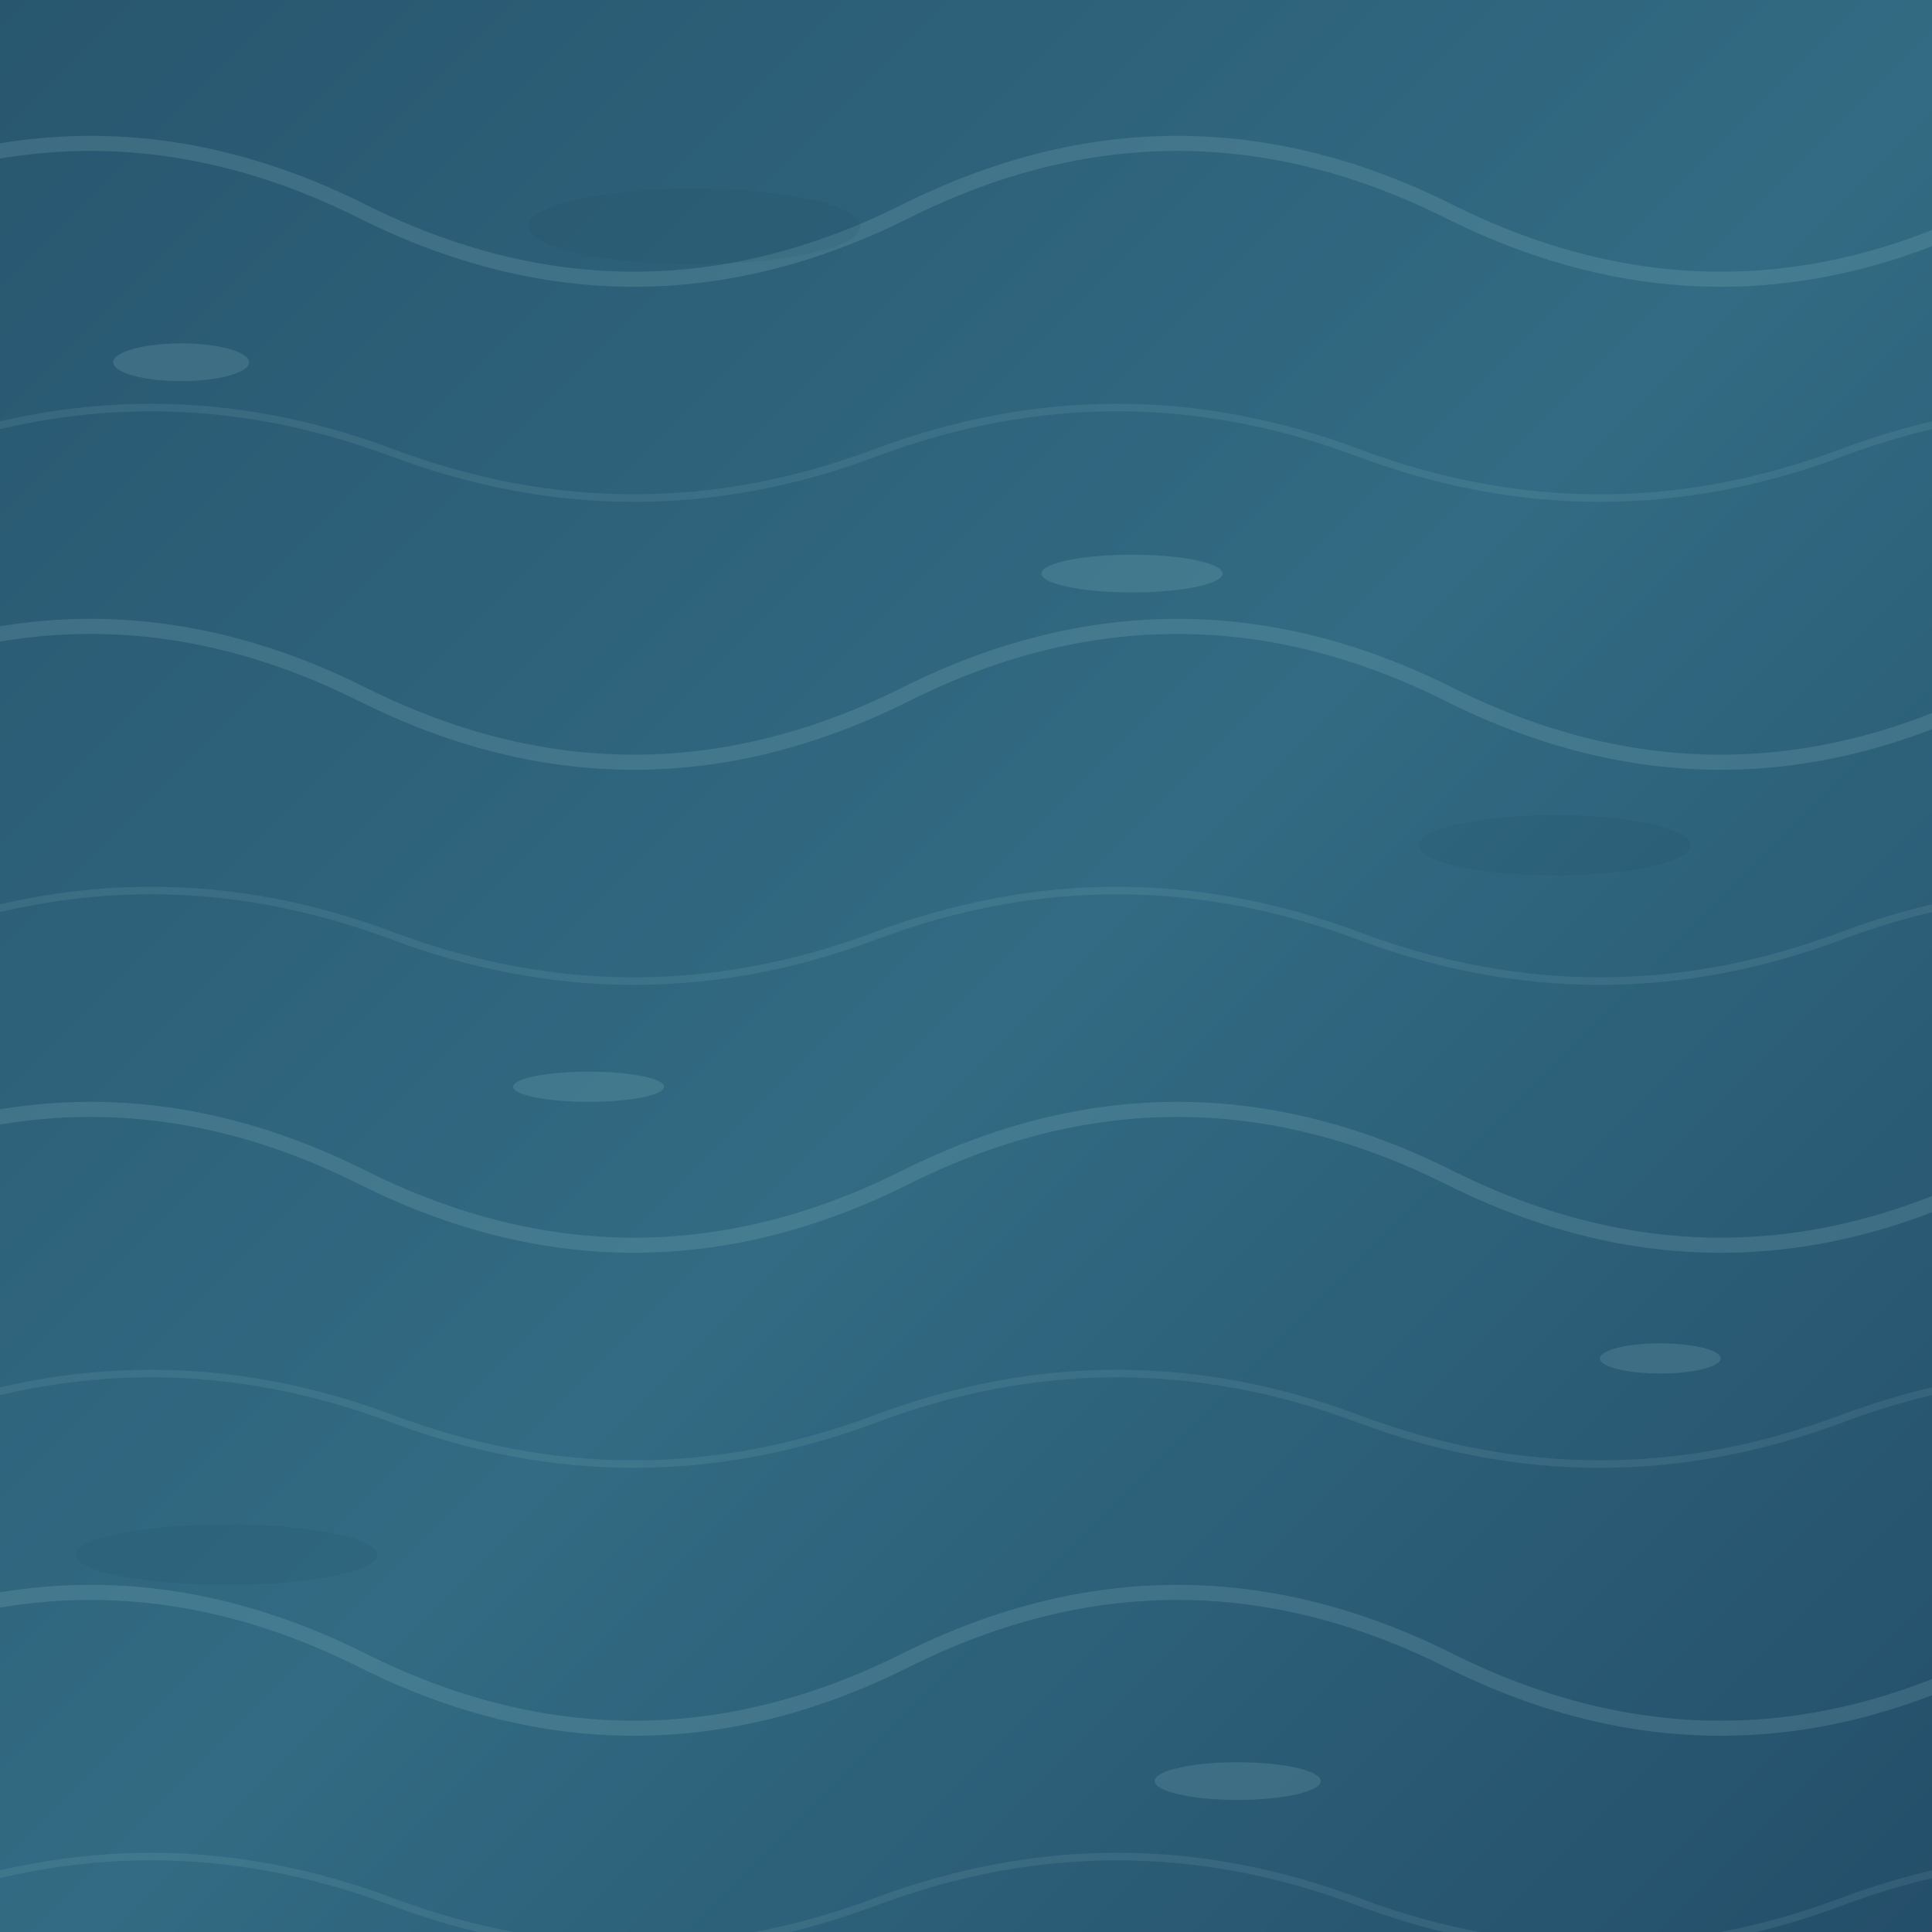
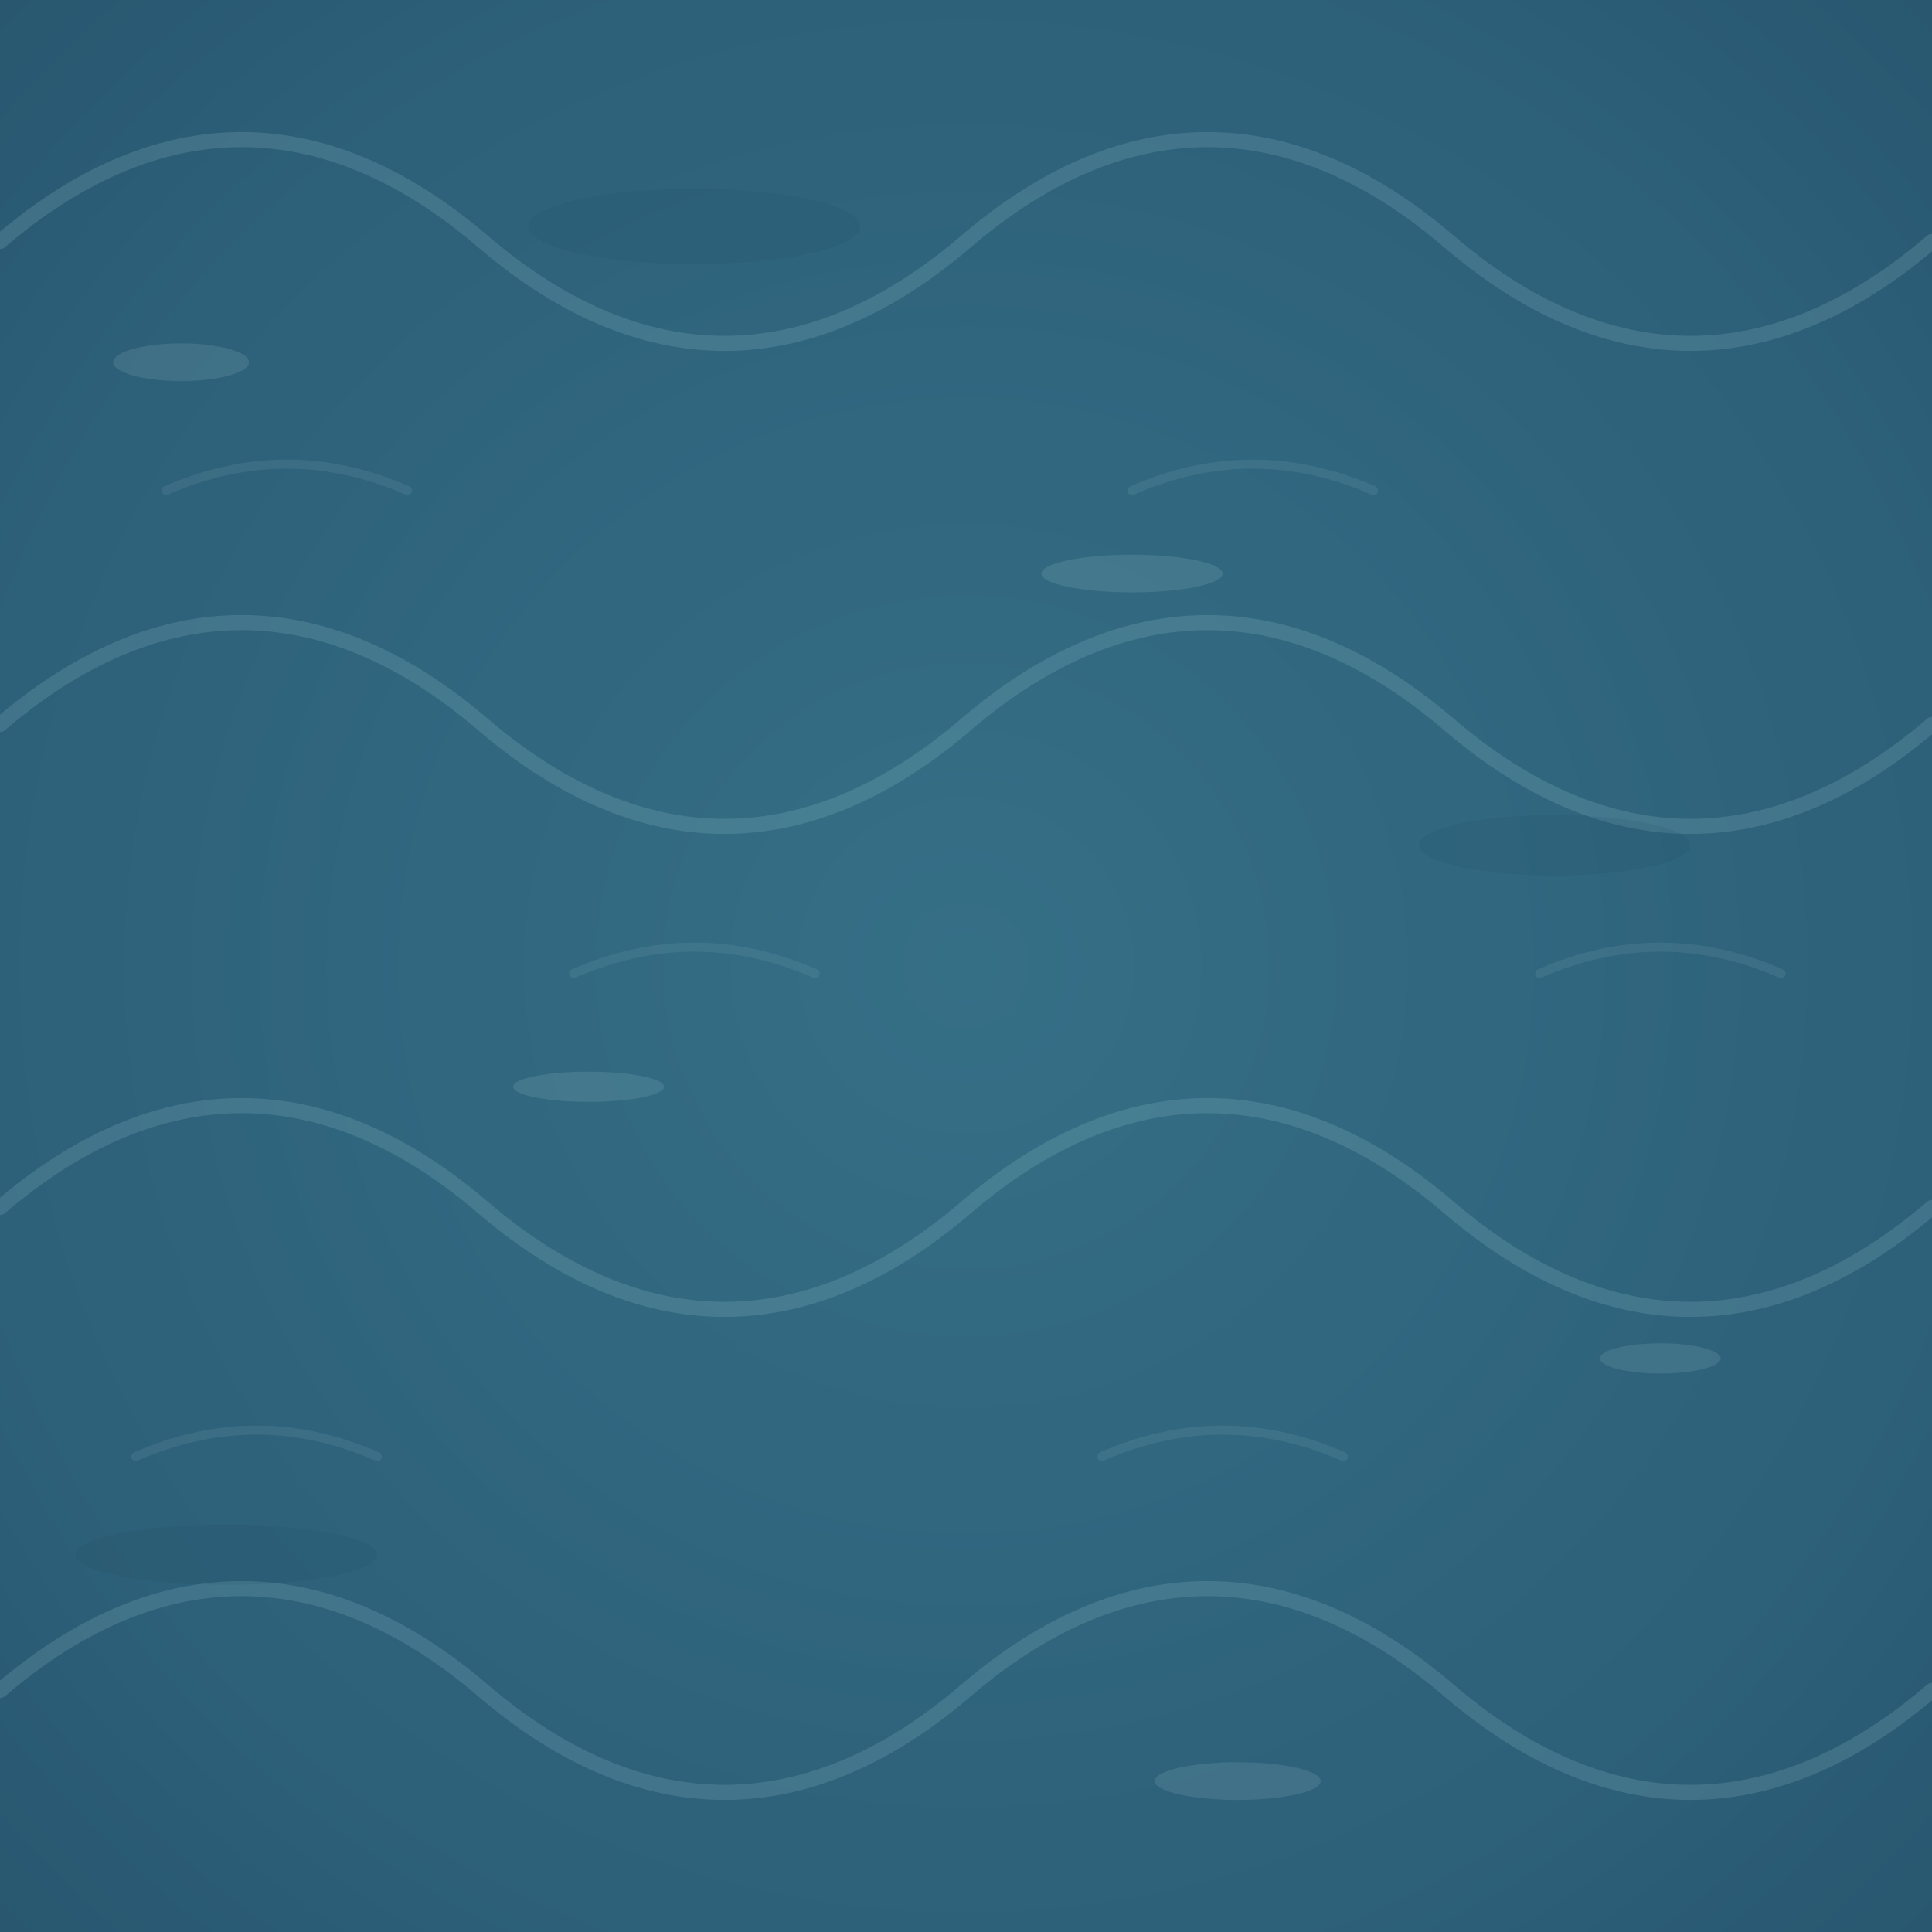
<svg xmlns="http://www.w3.org/2000/svg" width="256" height="256" viewBox="0 0 256 256">
  <defs>
-     <linearGradient id="water" x1="0" y1="0" x2="1" y2="1">
-       <stop offset="0" stop-color="#28566f" />
-       <stop offset="0.52" stop-color="#326b83" />
-       <stop offset="1" stop-color="#244e69" />
-     </linearGradient>
-     <linearGradient id="wave" x1="0" y1="0" x2="0" y2="1">
-       <stop offset="0" stop-color="#a5d7d5" stop-opacity=".18" />
-       <stop offset="1" stop-color="#7bb8c4" stop-opacity="0" />
-     </linearGradient>
+     <radialGradient id="water" cx="50%" cy="50%" r="72%">
+       <stop offset="0" stop-color="#356f86" />
+       <stop offset="0.72" stop-color="#2d6079" />
+       <stop offset="1" stop-color="#28566f" />
+     </radialGradient>
  </defs>
  <rect width="256" height="256" fill="url(#water)" />
-   <g fill="none" stroke-linecap="round">
-     <g stroke="#9bcbd0" stroke-opacity=".18" stroke-width="2">
-       <path d="M-24 28 C0 16 24 16 48 28 S96 40 120 28 S168 16 192 28 S240 40 264 28" />
-       <path d="M-24 92 C0 80 24 80 48 92 S96 104 120 92 S168 80 192 92 S240 104 264 92" />
-       <path d="M-24 156 C0 144 24 144 48 156 S96 168 120 156 S168 144 192 156 S240 168 264 156" />
-       <path d="M-24 220 C0 208 24 208 48 220 S96 232 120 220 S168 208 192 220 S240 232 264 220" />
-     </g>
-     <g stroke="#b5dfe0" stroke-opacity=".10" stroke-width="1">
-       <path d="M-12 60 Q20 48 52 60 T116 60 T180 60 T244 60 T308 60" />
-       <path d="M-12 124 Q20 112 52 124 T116 124 T180 124 T244 124 T308 124" />
-       <path d="M-12 188 Q20 176 52 188 T116 188 T180 188 T244 188 T308 188" />
-       <path d="M-12 252 Q20 240 52 252 T116 252 T180 252 T244 252 T308 252" />
-     </g>
+   <g fill="none" stroke="#a8d8dc" stroke-opacity=".17" stroke-width="2" stroke-linecap="round">
+     <path d="M0 32 C21 14 43 14 64 32 S107 50 128 32 S171 14 192 32 S235 50 256 32" />
+     <path d="M0 96 C21 78 43 78 64 96 S107 114 128 96 S171 78 192 96 S235 114 256 96" />
+     <path d="M0 160 C21 142 43 142 64 160 S107 178 128 160 S171 142 192 160 S235 178 256 160" />
+     <path d="M0 224 C21 206 43 206 64 224 S107 242 128 224 S171 206 192 224 S235 242 256 224" />
  </g>
-   <g fill="#b6dfe0" fill-opacity=".14">
+   <g fill="none" stroke="#c0e4e4" stroke-opacity=".09" stroke-width="1.2" stroke-linecap="round">
+     <path d="M22 65 Q38 58 54 65 M150 65 Q166 58 182 65" />
+     <path d="M76 129 Q92 122 108 129 M204 129 Q220 122 236 129" />
+     <path d="M18 193 Q34 186 50 193 M146 193 Q162 186 178 193" />
+   </g>
+   <g fill="#c3e4e3" fill-opacity=".12">
    <ellipse cx="24" cy="48" rx="9" ry="2.5" />
    <ellipse cx="150" cy="76" rx="12" ry="2.5" />
    <ellipse cx="78" cy="144" rx="10" ry="2" />
    <ellipse cx="220" cy="180" rx="8" ry="2" />
    <ellipse cx="164" cy="236" rx="11" ry="2.5" />
  </g>
  <g fill="#153f59" fill-opacity=".10">
    <ellipse cx="92" cy="30" rx="22" ry="5" />
    <ellipse cx="206" cy="112" rx="18" ry="4" />
    <ellipse cx="30" cy="206" rx="20" ry="4" />
  </g>
</svg>
